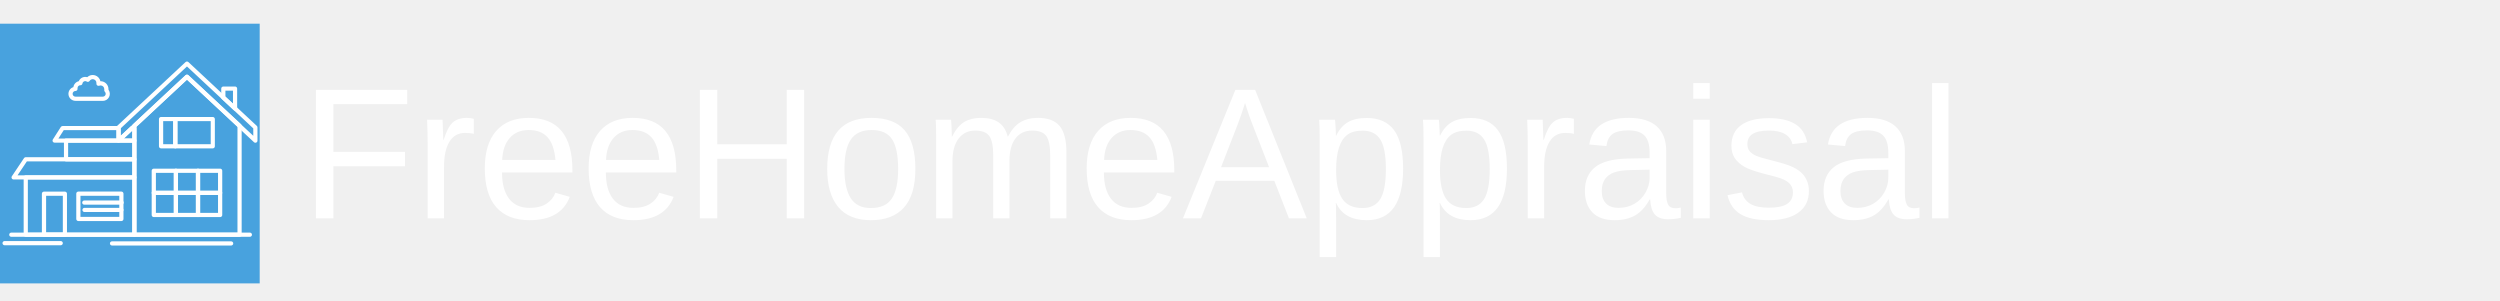
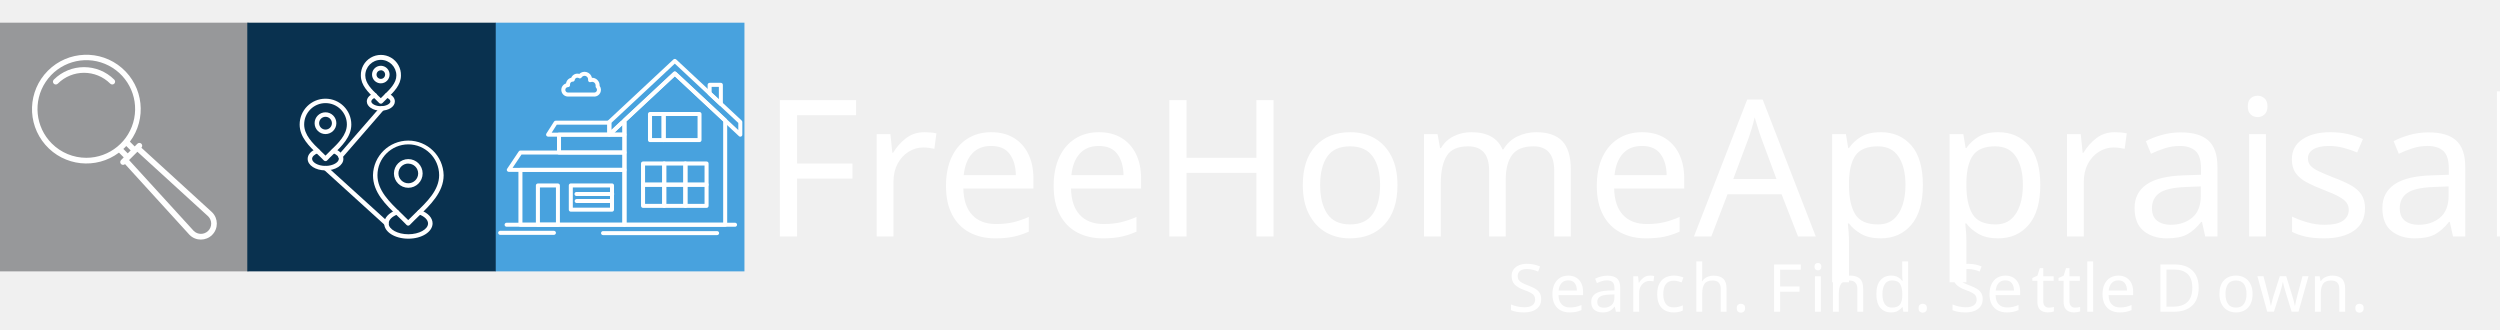
- <svg xmlns="http://www.w3.org/2000/svg" viewBox="0 0 1580 190" role="img" aria-labelledby="logo-title">
+ <svg xmlns="http://www.w3.org/2000/svg" viewBox="0 0 1650 217.21">
  <defs>
-     <style>
-       .wordmark {
-         fill: #fff;
-         font-family: AllRoundGothic-Book, "All Round Gothic", Montserrat, Arial, Helvetica, sans-serif;
-         font-size: 118px;
-       }
- 
-       .icon-bg {
-         fill: #48a2de;
-       }
- 
-       .icon-fill {
-         fill: #fff;
-       }
-     </style>
+     <style>.cls-1{font-size:126px;font-family:AllRoundGothic-Book, All Round Gothic;}.cls-1,.cls-11,.cls-2{fill:#fff;}.cls-2{font-size:43.7px;font-family:Montserrat-Regular, Montserrat;}.cls-3{letter-spacing:-0.02em;}.cls-4{letter-spacing:-0.01em;}.cls-5{letter-spacing:-0.01em;}.cls-6{letter-spacing:-0.01em;}.cls-7{letter-spacing:0em;}.cls-8{letter-spacing:0em;}.cls-9{letter-spacing:-0.01em;}.cls-10{fill:#97989a;}.cls-12{fill:#09314f;}.cls-13{fill:#48a2de;}</style>
  </defs>
-   <g transform="translate(-327.21 0)">
-     <rect class="icon-bg" x="327.21" y="14.97" width="164.13" height="164.13" />
-     <path class="icon-fill" d="M478.61,149.66H412.14a1.32,1.32,0,0,1-1.32-1.32V79.53a1.32,1.32,0,0,1,.42-1l33.23-31a1.32,1.32,0,0,1,1.81,0l33.24,31a1.35,1.35,0,0,1,.42,1v68.81A1.33,1.33,0,0,1,478.61,149.66ZM413.46,147h63.83V80.11L445.38,50.35,413.46,80.11V147Z" />
-     <path class="icon-fill" d="M402.14,90.18a1.3,1.3,0,0,1-.52-.1,1.32,1.32,0,0,1-.8-1.22v-8.3a1.32,1.32,0,0,1,.42-1l43.23-40.33a1.34,1.34,0,0,1,1.81,0l43.23,40.33a1.32,1.32,0,0,1,.42,1v8.3a1.32,1.32,0,0,1-2.22,1L445.38,50.34,403,89.83A1.3,1.3,0,0,1,402.14,90.18Zm1.33-9.05v4.69l41-38.25a1.32,1.32,0,0,1,1.81,0l41,38.25V81.13L445.38,42Z" />
-     <path class="icon-fill" d="M475.77,69.91a1.29,1.29,0,0,1-.9-.36l-7.42-6.92a1.35,1.35,0,0,1-.42-1V56a1.34,1.34,0,0,1,1.33-1.33h7.41A1.33,1.33,0,0,1,477.09,56V68.58a1.33,1.33,0,0,1-.79,1.22A1.4,1.4,0,0,1,475.77,69.91Zm-6.09-8.82,4.77,4.45V57.32h-4.77Z" />
-     <path class="icon-fill" d="M412.14,149.66H343.49a1.33,1.33,0,0,1-1.33-1.32V112.12a1.34,1.34,0,0,1,1.33-1.33h68.65a1.33,1.33,0,0,1,1.32,1.33v36.22A1.32,1.32,0,0,1,412.14,149.66ZM344.81,147h66V113.44h-66Z" />
-     <path class="icon-fill" d="M412.14,113.44H335.82a1.32,1.32,0,0,1-1.1-2.06l7.67-11.46a1.31,1.31,0,0,1,1.1-.59h68.65a1.32,1.32,0,0,1,1.32,1.33v11.46A1.32,1.32,0,0,1,412.14,113.44Zm-73.84-2.65h72.52V102H344.19Z" />
-     <path class="icon-fill" d="M412.14,102h-43.2a1.32,1.32,0,0,1-1.32-1.32V88.86a1.32,1.32,0,0,1,1.32-1.32h43.2a1.32,1.32,0,0,1,1.32,1.32v11.8A1.32,1.32,0,0,1,412.14,102Zm-41.87-2.65h40.55V90.18H370.27Z" />
-     <path class="icon-fill" d="M412.14,90.18H361.7a1.31,1.31,0,0,1-1.11-2l5.06-7.92a1.31,1.31,0,0,1,1.11-.61h35.38a1.33,1.33,0,0,1,1.33,1.32v4.88L409.74,80a1.3,1.3,0,0,1,.9-.35h1.5a1.32,1.32,0,0,1,1.32,1.32v7.92A1.32,1.32,0,0,1,412.14,90.18Zm-6.64-2.64h5.32v-5Zm-41.38,0h36.7V82.26H367.49Z" />
-     <path class="icon-fill" d="M438,93.78h-9a1.33,1.33,0,0,1-1.33-1.33V75.25A1.32,1.32,0,0,1,429,73.93h9a1.32,1.32,0,0,1,1.32,1.32v17.2A1.33,1.33,0,0,1,438,93.78Zm-7.66-2.65h6.34V76.57h-6.34Z" />
-     <path class="icon-fill" d="M461.72,93.78H438a1.33,1.33,0,0,1-1.32-1.33V75.25A1.32,1.32,0,0,1,438,73.93h23.7A1.32,1.32,0,0,1,463,75.25v17.2A1.33,1.33,0,0,1,461.72,93.78Zm-22.38-2.65h21.05V76.57H439.34Z" />
-     <path class="icon-fill" d="M368.24,149.66H355a1.32,1.32,0,0,1-1.32-1.32V122.42A1.32,1.32,0,0,1,355,121.1h13.22a1.32,1.32,0,0,1,1.32,1.32v25.92A1.32,1.32,0,0,1,368.24,149.66ZM356.35,147h10.57V123.74H356.35Z" />
-     <path class="icon-fill" d="M403.92,139.71H376.73a1.32,1.32,0,0,1-1.32-1.32v-16a1.32,1.32,0,0,1,1.32-1.32h27.19a1.33,1.33,0,0,1,1.33,1.32v16A1.33,1.33,0,0,1,403.92,139.71Zm-25.86-2.64H402.6V123.74H378.06Z" />
-     <path class="icon-fill" d="M403.92,129.36H380.6a1.33,1.33,0,1,1,0-2.65h23.32a1.33,1.33,0,1,1,0,2.65Z" />
-     <path class="icon-fill" d="M403.92,134H380.6a1.32,1.32,0,1,1,0-2.64h23.32a1.32,1.32,0,1,1,0,2.64Z" />
-     <path class="icon-fill" d="M438.39,123.23h-14a1.32,1.32,0,0,1-1.32-1.32v-14a1.32,1.32,0,0,1,1.32-1.33h14a1.32,1.32,0,0,1,1.32,1.33v14A1.32,1.32,0,0,1,438.39,123.23Zm-12.65-2.65h11.33V109.26H425.74Z" />
-     <path class="icon-fill" d="M452.36,123.23h-14a1.32,1.32,0,0,1-1.32-1.32v-14a1.32,1.32,0,0,1,1.32-1.33h14a1.33,1.33,0,0,1,1.33,1.33v14A1.33,1.33,0,0,1,452.36,123.23Zm-12.65-2.65H451V109.26H439.71Z" />
-     <path class="icon-fill" d="M466.35,123.23h-14a1.32,1.32,0,0,1-1.32-1.32v-14a1.32,1.32,0,0,1,1.32-1.33h14a1.32,1.32,0,0,1,1.32,1.33v14A1.32,1.32,0,0,1,466.35,123.23Zm-12.66-2.65H465V109.26H453.69Z" />
-     <path class="icon-fill" d="M438.39,137.2h-14a1.32,1.32,0,0,1-1.32-1.32v-14a1.33,1.33,0,0,1,1.32-1.33h14a1.33,1.33,0,0,1,1.32,1.33v14A1.32,1.32,0,0,1,438.39,137.2Zm-12.65-2.65h11.33V123.23H425.74Z" />
-     <path class="icon-fill" d="M452.36,137.2h-14a1.32,1.32,0,0,1-1.32-1.32v-14a1.33,1.33,0,0,1,1.32-1.33h14a1.34,1.34,0,0,1,1.33,1.33v14A1.33,1.33,0,0,1,452.36,137.2Zm-12.65-2.65H451V123.23H439.71Z" />
-     <path class="icon-fill" d="M466.35,137.2h-14a1.32,1.32,0,0,1-1.32-1.32v-14a1.33,1.33,0,0,1,1.32-1.33h14a1.33,1.33,0,0,1,1.32,1.33v14A1.32,1.32,0,0,1,466.35,137.2Zm-12.66-2.65H465V123.23H453.69Z" />
-     <path class="icon-fill" d="M485.24,149.66h-151a1.33,1.33,0,0,1,0-2.65h151a1.33,1.33,0,0,1,0,2.65Z" />
-     <path class="icon-fill" d="M473.3,155.17H398a1.32,1.32,0,1,1,0-2.64H473.3a1.32,1.32,0,1,1,0,2.64Z" />
-     <path class="icon-fill" d="M365.65,155H330a1.33,1.33,0,0,1,0-2.65h35.7a1.33,1.33,0,0,1,0,2.65Z" />
-     <path class="icon-fill" d="M392.22,63.73H374.89a4.44,4.44,0,0,1-1.3-8.68A4.45,4.45,0,0,1,377,51.32a4.42,4.42,0,0,1,5.33-2.54,5,5,0,0,1,8.35,2.54,5,5,0,0,1,5.08,5c0,.12,0,.24,0,.36a4.45,4.45,0,0,1-3.57,7.09ZM378,53.86a1.8,1.8,0,0,0-1.79,1.8c0,.11,0,.19,0,.32a1.31,1.31,0,0,1-.3,1.06,1.33,1.33,0,0,1-1,.46,1.79,1.79,0,0,0-1.81,1.78,1.77,1.77,0,0,0,1.78,1.8h17.33A1.8,1.8,0,0,0,393.47,58a1.34,1.34,0,0,1-.36-1.26,2,2,0,0,0,0-.46A2.32,2.32,0,0,0,390.84,54a2.74,2.74,0,0,0-.94.18,1.31,1.31,0,0,1-1.29-.22,1.33,1.33,0,0,1-.47-1.22,3.52,3.52,0,0,0,0-.37,2.33,2.33,0,0,0-4.3-1.24,1.32,1.32,0,0,1-1.8.43,1.78,1.78,0,0,0-2.72,1.23,1.32,1.32,0,0,1-1.3,1.11Z" />
+   <g id="Layer_2" data-name="Layer 2">
+     <g id="Layer_1-2" data-name="Layer 1">
+       <text class="cls-1" transform="translate(502.5 156.05)">FreeHomeAppraisal</text>
+       <text class="cls-2" transform="translate(995.02 205.76) scale(1.01 1)">S<tspan class="cls-3" x="26.88" y="0">e</tspan>
+         <tspan x="52.61" y="0">a</tspan>
+         <tspan class="cls-4" x="78.4" y="0">r</tspan>
+         <tspan class="cls-5" x="95.35" y="0">c</tspan>
+         <tspan x="119.61" y="0">h. </tspan>
+         <tspan class="cls-6" x="169.9" y="0">F</tspan>
+         <tspan x="197.13" y="0">i</tspan>
+         <tspan class="cls-7" x="208.88" y="0">n</tspan>
+         <tspan class="cls-8" x="238.56" y="0">d. Se</tspan>
+         <tspan class="cls-9" x="342.17" y="0">t</tspan>
+         <tspan x="359.3" y="0">tle D</tspan>
+         <tspan class="cls-3" x="462.74" y="0">o</tspan>
+         <tspan x="489.48" y="0">wn.</tspan>
+       </text>
+       <rect class="cls-10" y="14.97" width="164.13" height="164.13" />
+       <path class="cls-11" d="M140,140.12l-.06-.06L93.32,97.5a1.87,1.87,0,0,0-2.67-2.62l-1.76,1.77L85.74,93.5a35.88,35.88,0,1,0-7.22,7.23l3.14,3.14-1.76,1.77a1.86,1.86,0,0,0,0,2.64,1.83,1.83,0,0,0,1.32.55,1.86,1.86,0,0,0,1.3-.53L125.08,155l.06.06A10.53,10.53,0,0,0,140,140.12ZM34.19,94.72A32.22,32.22,0,1,1,57,104.15,32.25,32.25,0,0,1,34.19,94.72Zm48.2,2.65c.32-.33.63-.65.94-1l2.91,2.91-1.93,1.93-2.9-2.91C81.74,98,82.07,97.69,82.39,97.37Zm55,55a6.77,6.77,0,0,1-9.56,0L85.18,105.65l5.5-5.49,46.73,42.64a6.77,6.77,0,0,1,0,9.56Z" />
+       <path class="cls-11" d="M35.49,52.57a1.87,1.87,0,0,0,2.65,2.65,24.52,24.52,0,0,1,34.64,0,1.86,1.86,0,0,0,1.32.54,1.9,1.9,0,0,0,1.33-.54,1.88,1.88,0,0,0,0-2.65A28.28,28.28,0,0,0,35.49,52.57Z" />
+       <rect class="cls-12" x="163.21" y="14.97" width="164.13" height="164.13" />
+       <path class="cls-11" d="M269.48,157.53c-8.92,0-15.92-4.44-15.92-10.08,0-3.67,3-6.92,7.89-8.75a1.48,1.48,0,0,1,1,2.79c-3.67,1.33-5.94,3.62-5.94,6,0,3.87,5.94,7.12,13,7.12s13-3.25,13-7.12c0-2.36-2.31-4.66-6-6a1.48,1.48,0,1,1,1-2.78c5,1.8,8,5.07,8,8.77C285.4,153.09,278.4,157.53,269.48,157.53Z" />
+       <path class="cls-11" d="M269.41,148.93a1.51,1.51,0,0,1-1.09-.47c-1.77-1.87-3.67-3.7-5.69-5.64-8.11-7.79-16.46-15.85-16.46-27.19a23.32,23.32,0,0,1,46.63,0c0,11.22-8.85,19.72-16.66,27.21-2,1.95-3.92,3.77-5.67,5.62a1.45,1.45,0,0,1-1.06.47Zm.07-53.65a20.4,20.4,0,0,0-20.36,20.35c0,10.06,7.92,17.67,15.58,25,1.58,1.53,3.2,3.08,4.71,4.64,1.48-1.51,3-3,4.68-4.61,7.74-7.44,15.75-15.13,15.75-25.09A20.39,20.39,0,0,0,269.48,95.28Z" />
+       <path class="cls-11" d="M269.48,123.94a9.47,9.47,0,1,1,9.46-9.46A9.47,9.47,0,0,1,269.48,123.94Zm0-16a6.51,6.51,0,1,0,6.51,6.51A6.5,6.5,0,0,0,269.48,108Z" />
+       <path class="cls-11" d="M214.84,112.46c-6.6,0-11.78-3.36-11.78-7.62,0-2.81,2.22-5.27,5.92-6.63a1.48,1.48,0,1,1,1,2.79c-2.44.88-4,2.36-4,3.84,0,2.19,3.62,4.66,8.82,4.66s8.83-2.47,8.83-4.66c0-1.5-1.56-3-4-3.87a1.48,1.48,0,0,1,1-2.78c3.74,1.35,6,3.84,6,6.65C226.65,109.1,221.47,112.46,214.84,112.46Z" />
+       <path class="cls-11" d="M214.79,106.34a1.54,1.54,0,0,1-1.08-.46c-1.26-1.34-2.61-2.64-4.07-4-5.57-5.37-11.87-11.43-11.87-19.69a17.05,17.05,0,0,1,34.1,0c0,8.18-6.38,14.32-12,19.74-1.43,1.38-2.79,2.69-4,4A1.25,1.25,0,0,1,214.79,106.34Zm.05-38.29a14.1,14.1,0,0,0-14.09,14.09c0,7,5.57,12.37,11,17.57,1,1,2.07,2,3.08,3,1-1,2-2,3-3,5.47-5.25,11.11-10.67,11.11-17.62A14.07,14.07,0,0,0,214.84,68.05Z" />
+       <path class="cls-11" d="M214.84,88.48A7.18,7.18,0,1,1,222,81.3,7.18,7.18,0,0,1,214.84,88.48Zm0-11.39a4.22,4.22,0,1,0,4.22,4.21A4.21,4.21,0,0,0,214.84,77.09Z" />
+       <path class="cls-11" d="M251.37,73.05c-5.2,0-9.27-2.69-9.27-6.11,0-2.27,1.75-4.27,4.71-5.35a1.48,1.48,0,1,1,1,2.78c-1.68.62-2.76,1.63-2.76,2.57,0,1.48,2.68,3.15,6.31,3.15s6.31-1.67,6.31-3.15c0-1-1.11-2-2.81-2.59a1.48,1.48,0,0,1,1-2.79c3,1.06,4.75,3.08,4.75,5.38C260.63,70.36,256.57,73.05,251.37,73.05Z" />
+       <path class="cls-11" d="M251.32,68.44h0a1.51,1.51,0,0,1-1.09-.47c-.93-1-2-2-3-3-4.27-4.09-9.07-8.75-9.07-15.13a13.24,13.24,0,1,1,26.47,0c0,6.33-4.88,11-9.2,15.15-1.08,1-2.09,2-3,3A1.32,1.32,0,0,1,251.32,68.44Zm.05-28.93a10.29,10.29,0,0,0-10.28,10.3c0,5.12,4.17,9.12,8.16,13,.69.66,1.4,1.35,2.07,2,.64-.67,1.33-1.31,2-2,4.07-3.92,8.28-8,8.28-13A10.29,10.29,0,0,0,251.37,39.51Z" />
+       <path class="cls-11" d="M251.37,55a5.79,5.79,0,1,1,5.76-5.79A5.78,5.78,0,0,1,251.37,55Zm0-8.6a2.84,2.84,0,1,0,2.81,2.83A2.84,2.84,0,0,0,251.37,46.36Z" />
+       <path class="cls-11" d="M224.73,104.57a1.4,1.4,0,0,1-1-.37,1.49,1.49,0,0,1-.15-2.1L251,70.58a1.49,1.49,0,0,1,2.25,2l-27.36,31.52A1.47,1.47,0,0,1,224.73,104.57Z" />
+       <path class="cls-11" d="M255,148.93a1.4,1.4,0,0,1-1-.39l-40.19-36.48a1.48,1.48,0,1,1,2-2.19l40.2,36.47a1.49,1.49,0,0,1,.1,2.1A1.55,1.55,0,0,1,255,148.93Z" />
+       <rect class="cls-13" x="327.21" y="14.97" width="164.13" height="164.13" />
+       <path class="cls-11" d="M478.61,149.66H412.14a1.32,1.32,0,0,1-1.32-1.32V79.53a1.32,1.32,0,0,1,.42-1l33.23-31a1.32,1.32,0,0,1,1.81,0l33.24,31a1.35,1.35,0,0,1,.42,1v68.81A1.33,1.33,0,0,1,478.61,149.66ZM413.46,147h63.83V80.11L445.38,50.35,413.46,80.11V147Z" />
+       <path class="cls-11" d="M402.14,90.18a1.3,1.3,0,0,1-.52-.1,1.32,1.32,0,0,1-.8-1.22v-8.3a1.32,1.32,0,0,1,.42-1l43.23-40.33a1.34,1.34,0,0,1,1.81,0l43.23,40.33a1.32,1.32,0,0,1,.42,1v8.3a1.32,1.32,0,0,1-2.22,1L445.38,50.34,403,89.83A1.3,1.3,0,0,1,402.14,90.18Zm1.33-9.05v4.69l41-38.25a1.32,1.32,0,0,1,1.81,0l41,38.25V81.13L445.38,42Z" />
+       <path class="cls-11" d="M475.77,69.91a1.29,1.29,0,0,1-.9-.36l-7.42-6.92a1.35,1.35,0,0,1-.42-1V56a1.34,1.34,0,0,1,1.33-1.33h7.41A1.33,1.33,0,0,1,477.09,56V68.58a1.33,1.33,0,0,1-.79,1.22A1.4,1.4,0,0,1,475.77,69.91Zm-6.09-8.82,4.77,4.45V57.32h-4.77Z" />
+       <path class="cls-11" d="M412.14,149.66H343.49a1.33,1.33,0,0,1-1.33-1.32V112.12a1.34,1.34,0,0,1,1.33-1.33h68.65a1.33,1.33,0,0,1,1.32,1.33v36.22A1.32,1.32,0,0,1,412.14,149.66ZM344.81,147h66V113.44h-66Z" />
+       <path class="cls-11" d="M412.14,113.44H335.82a1.32,1.32,0,0,1-1.1-2.06l7.67-11.46a1.31,1.31,0,0,1,1.1-.59h68.65a1.32,1.32,0,0,1,1.32,1.33v11.46A1.32,1.32,0,0,1,412.14,113.44Zm-73.84-2.65h72.52V102H344.19Z" />
+       <path class="cls-11" d="M412.14,102h-43.2a1.32,1.32,0,0,1-1.32-1.32V88.86a1.32,1.32,0,0,1,1.32-1.32h43.2a1.32,1.32,0,0,1,1.32,1.32v11.8A1.32,1.32,0,0,1,412.14,102Zm-41.87-2.65h40.55V90.18H370.27Z" />
+       <path class="cls-11" d="M412.14,90.18H361.7a1.31,1.31,0,0,1-1.11-2l5.06-7.92a1.31,1.31,0,0,1,1.11-.61h35.38a1.33,1.33,0,0,1,1.33,1.32v4.88L409.74,80a1.3,1.3,0,0,1,.9-.35h1.5a1.32,1.32,0,0,1,1.32,1.32v7.92A1.32,1.32,0,0,1,412.14,90.18Zm-6.64-2.64h5.32v-5Zm-41.38,0h36.7V82.26H367.49Z" />
+       <path class="cls-11" d="M438,93.78h-9a1.33,1.33,0,0,1-1.33-1.33V75.25A1.32,1.32,0,0,1,429,73.93h9a1.32,1.32,0,0,1,1.32,1.32v17.2A1.33,1.33,0,0,1,438,93.78Zm-7.66-2.65h6.34V76.57h-6.34Z" />
+       <path class="cls-11" d="M461.72,93.78H438a1.33,1.33,0,0,1-1.32-1.33V75.25A1.32,1.32,0,0,1,438,73.93h23.7A1.32,1.32,0,0,1,463,75.25v17.2A1.33,1.33,0,0,1,461.72,93.78Zm-22.38-2.65h21.05V76.57H439.34Z" />
+       <path class="cls-11" d="M368.24,149.66H355a1.32,1.32,0,0,1-1.32-1.32V122.42A1.32,1.32,0,0,1,355,121.1h13.22a1.32,1.32,0,0,1,1.32,1.32v25.92A1.32,1.32,0,0,1,368.24,149.66ZM356.35,147h10.57V123.74H356.35Z" />
+       <path class="cls-11" d="M403.92,139.71H376.73a1.32,1.32,0,0,1-1.32-1.32v-16a1.32,1.32,0,0,1,1.32-1.32h27.19a1.33,1.33,0,0,1,1.33,1.32v16A1.33,1.33,0,0,1,403.92,139.71Zm-25.86-2.64H402.6V123.74H378.06Z" />
+       <path class="cls-11" d="M403.92,129.36H380.6a1.33,1.33,0,1,1,0-2.65h23.32a1.33,1.33,0,1,1,0,2.65Z" />
+       <path class="cls-11" d="M403.92,134H380.6a1.32,1.32,0,1,1,0-2.64h23.32a1.32,1.32,0,1,1,0,2.64Z" />
+       <path class="cls-11" d="M438.39,123.23h-14a1.32,1.32,0,0,1-1.32-1.32v-14a1.32,1.32,0,0,1,1.32-1.33h14a1.32,1.32,0,0,1,1.32,1.33v14A1.32,1.32,0,0,1,438.39,123.23Zm-12.65-2.65h11.33V109.26H425.74Z" />
+       <path class="cls-11" d="M452.36,123.23h-14a1.32,1.32,0,0,1-1.32-1.32v-14a1.32,1.32,0,0,1,1.32-1.33h14a1.33,1.33,0,0,1,1.33,1.33v14A1.33,1.33,0,0,1,452.36,123.23Zm-12.65-2.65H451V109.26H439.71Z" />
+       <path class="cls-11" d="M466.35,123.23h-14a1.32,1.32,0,0,1-1.32-1.32v-14a1.32,1.32,0,0,1,1.32-1.33h14a1.32,1.32,0,0,1,1.32,1.33v14A1.32,1.32,0,0,1,466.35,123.23Zm-12.66-2.65H465V109.26H453.69Z" />
+       <path class="cls-11" d="M438.39,137.2h-14a1.32,1.32,0,0,1-1.32-1.32v-14a1.33,1.33,0,0,1,1.32-1.33h14a1.33,1.33,0,0,1,1.32,1.33v14A1.32,1.32,0,0,1,438.39,137.2Zm-12.65-2.65h11.33V123.23H425.74Z" />
+       <path class="cls-11" d="M452.36,137.2h-14a1.32,1.32,0,0,1-1.32-1.32v-14a1.33,1.33,0,0,1,1.32-1.33h14a1.34,1.34,0,0,1,1.33,1.33v14A1.33,1.33,0,0,1,452.36,137.2Zm-12.65-2.65H451V123.23H439.71Z" />
+       <path class="cls-11" d="M466.35,137.2h-14a1.32,1.32,0,0,1-1.32-1.32v-14a1.33,1.33,0,0,1,1.32-1.33h14a1.33,1.33,0,0,1,1.32,1.33v14A1.32,1.32,0,0,1,466.35,137.2Zm-12.66-2.65H465V123.23H453.69Z" />
+       <path class="cls-11" d="M485.24,149.66h-151a1.33,1.33,0,0,1,0-2.65h151a1.33,1.33,0,0,1,0,2.65Z" />
+       <path class="cls-11" d="M473.3,155.17H398a1.32,1.32,0,1,1,0-2.64H473.3a1.32,1.32,0,1,1,0,2.64Z" />
+       <path class="cls-11" d="M365.65,155H330a1.33,1.33,0,0,1,0-2.65h35.7a1.33,1.33,0,0,1,0,2.65Z" />
+       <path class="cls-11" d="M392.22,63.73H374.89a4.44,4.44,0,0,1-1.3-8.68A4.45,4.45,0,0,1,377,51.32a4.42,4.42,0,0,1,5.33-2.54,5,5,0,0,1,8.35,2.54,5,5,0,0,1,5.08,5c0,.12,0,.24,0,.36a4.45,4.45,0,0,1-3.57,7.09ZM378,53.86a1.8,1.8,0,0,0-1.79,1.8c0,.11,0,.19,0,.32a1.31,1.31,0,0,1-.3,1.06,1.33,1.33,0,0,1-1,.46,1.79,1.79,0,0,0-1.81,1.78,1.77,1.77,0,0,0,1.78,1.8h17.33A1.8,1.8,0,0,0,393.47,58a1.34,1.34,0,0,1-.36-1.26,2,2,0,0,0,0-.46A2.32,2.32,0,0,0,390.84,54a2.74,2.74,0,0,0-.94.18,1.31,1.31,0,0,1-1.29-.22,1.33,1.33,0,0,1-.47-1.22,3.52,3.52,0,0,0,0-.37,2.33,2.33,0,0,0-4.3-1.24,1.32,1.32,0,0,1-1.8.43,1.78,1.78,0,0,0-2.72,1.23,1.32,1.32,0,0,1-1.3,1.11Z" />
+     </g>
  </g>
-   <text class="wordmark" transform="translate(190 138)">FreeHomeAppraisal</text>
</svg>
